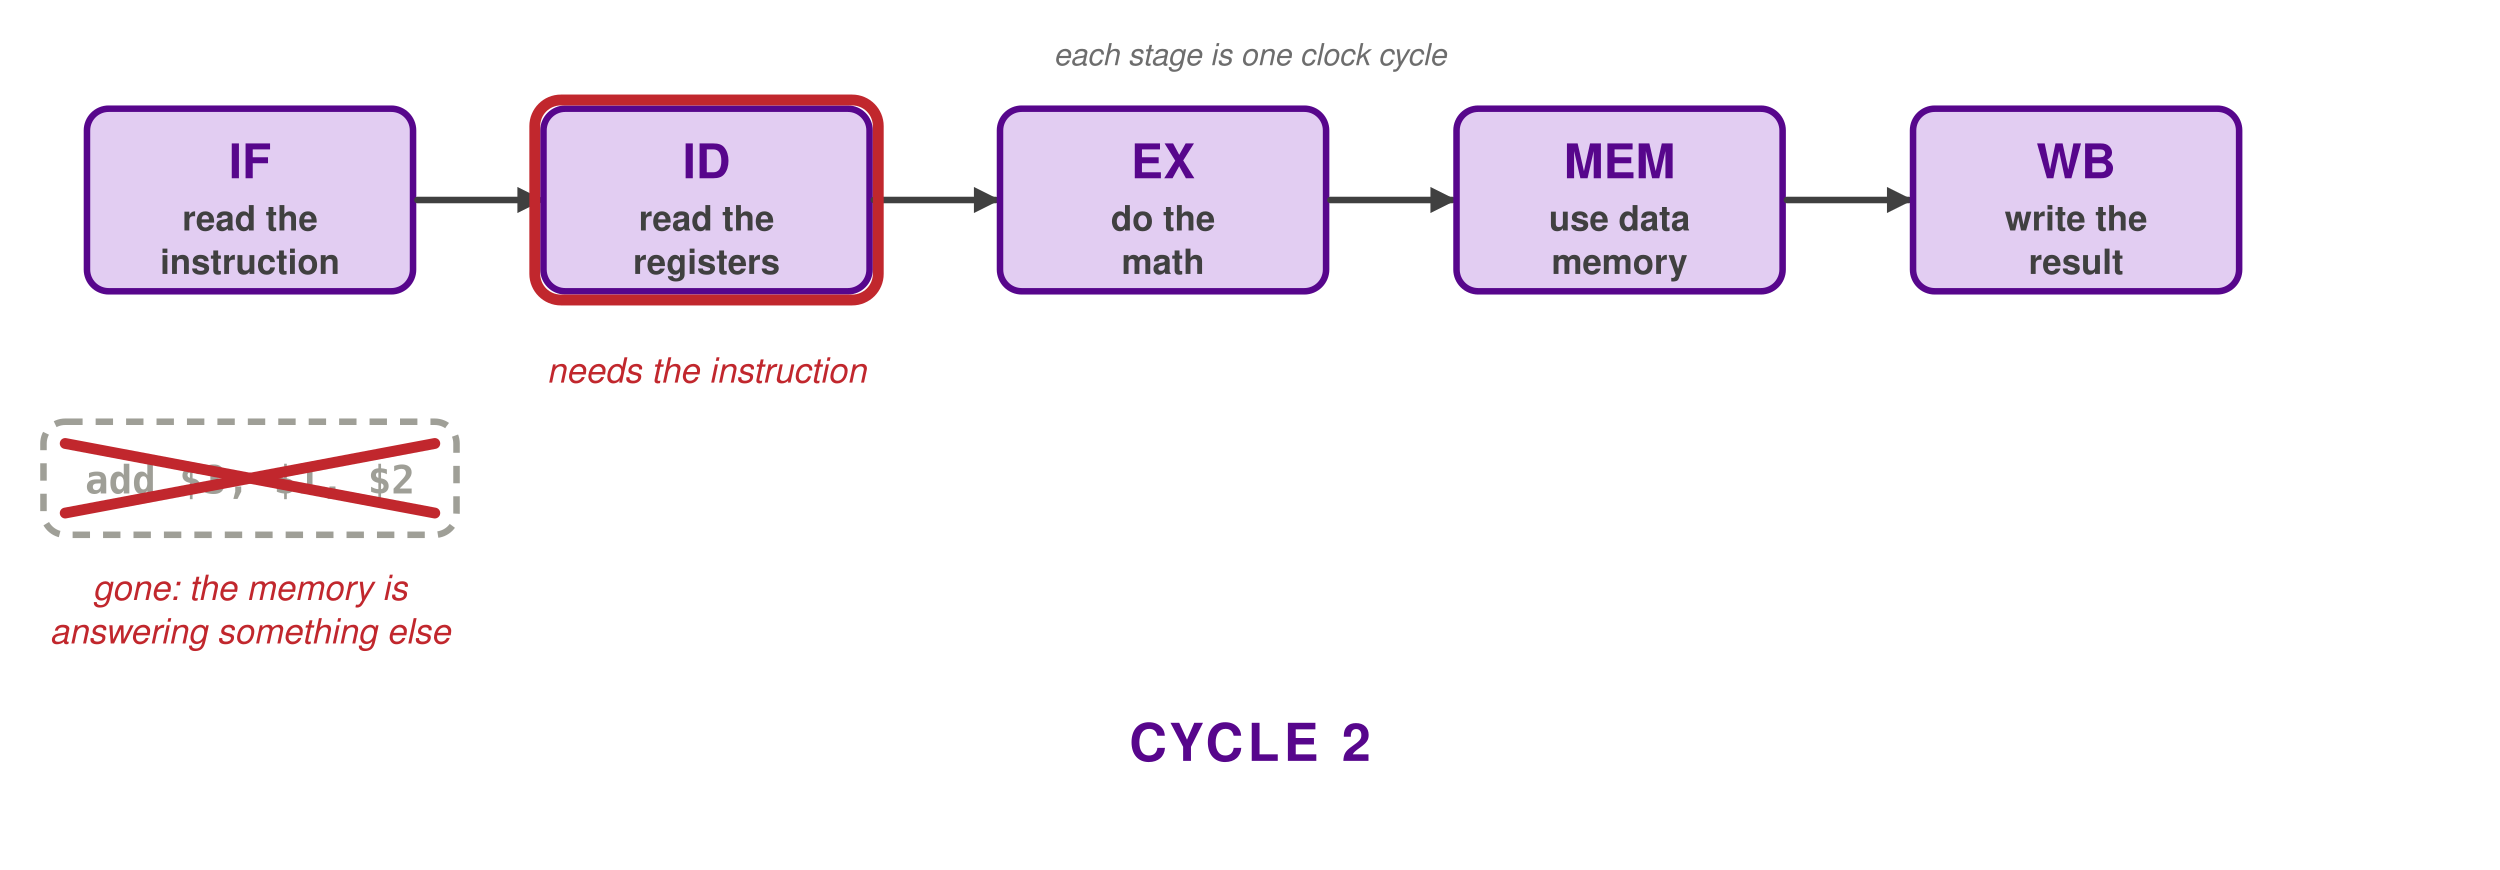
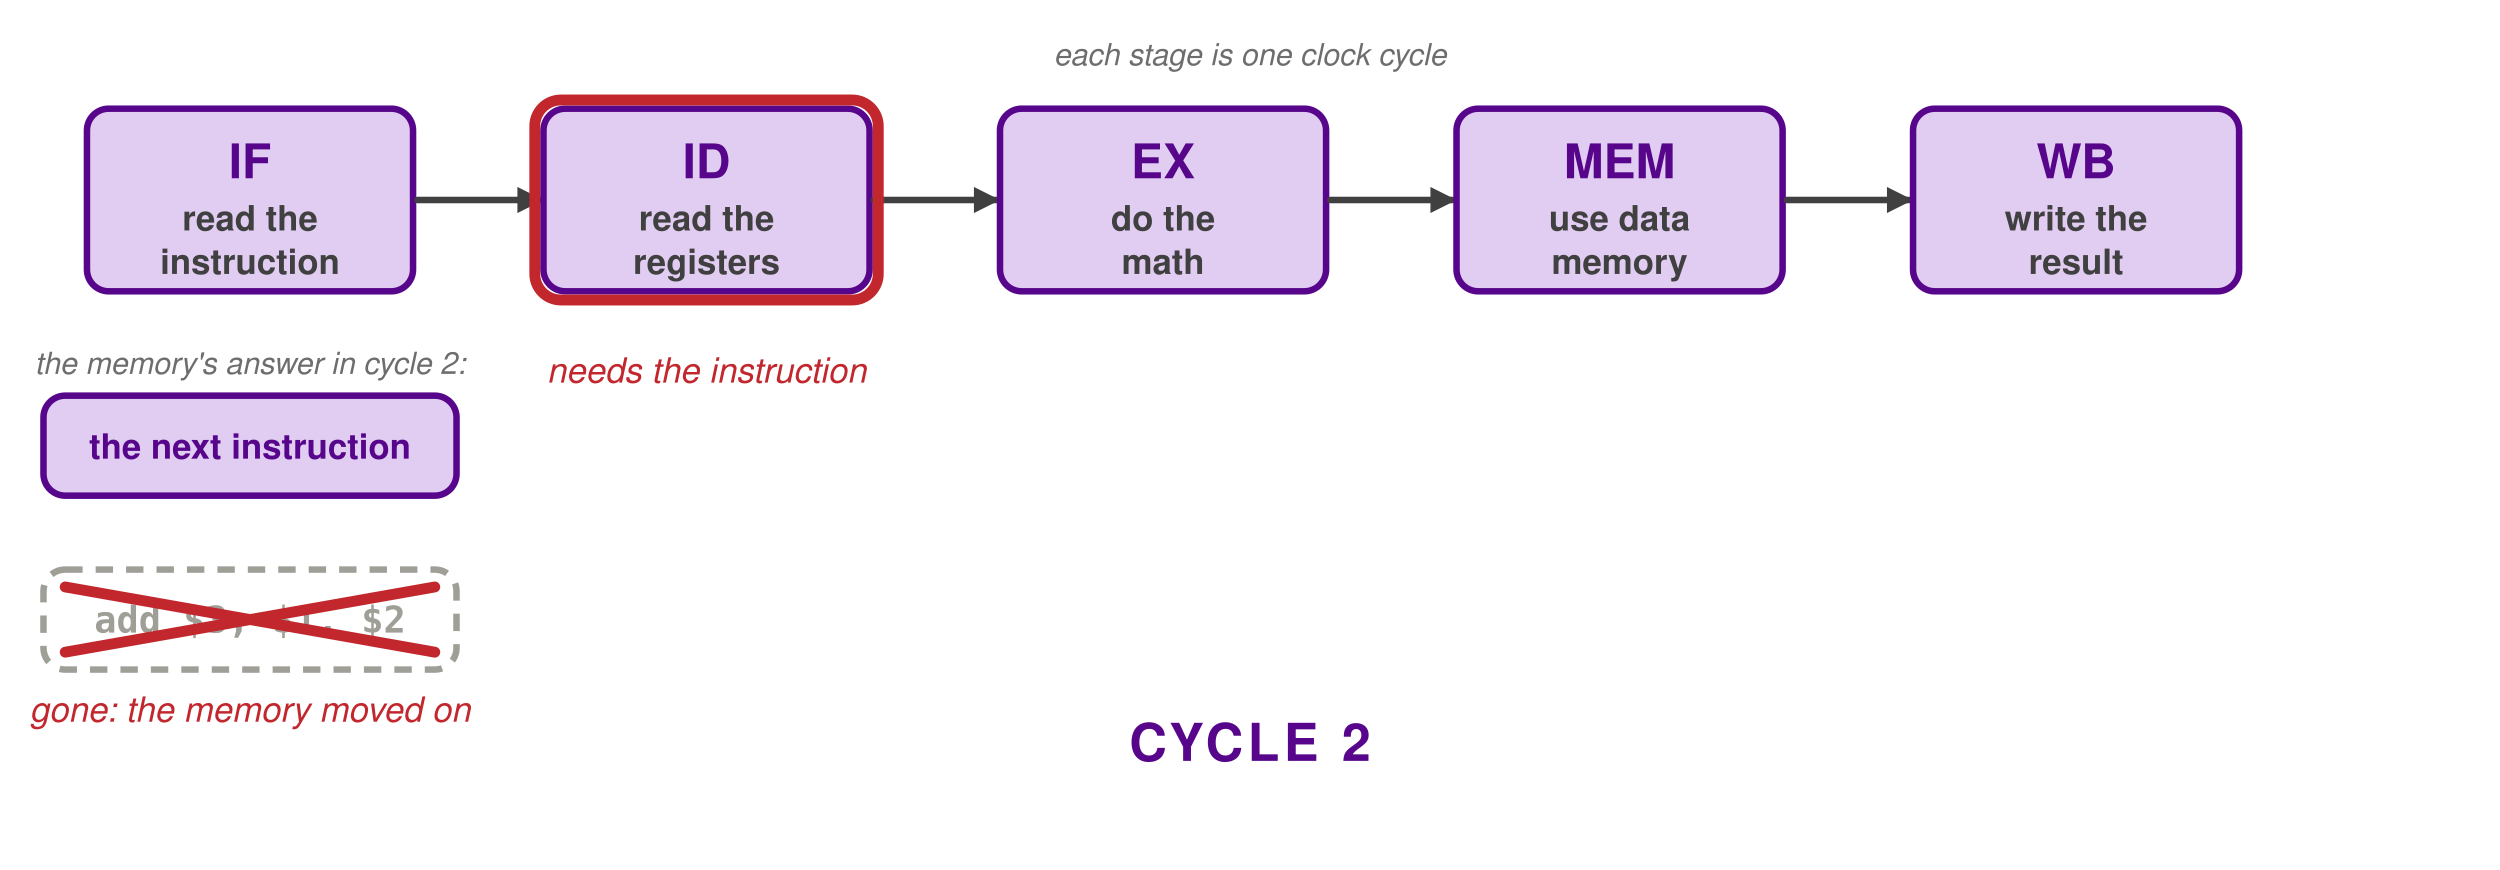
<svg xmlns="http://www.w3.org/2000/svg" viewBox="0 0 1150 400" font-family="Helvetica, Arial, sans-serif">
  <defs>
    <marker id="a" markerUnits="userSpaceOnUse" markerWidth="12" markerHeight="12" refX="10" refY="6" orient="auto">
      <path d="M0,0 L12,6 L0,12 z" fill="#404040" />
    </marker>
    <marker id="r" markerUnits="userSpaceOnUse" markerWidth="12" markerHeight="12" refX="10" refY="6" orient="auto">
      <path d="M0,0 L12,6 L0,12 z" fill="#c8202f" />
    </marker>
  </defs>
  <rect x="40" y="50" width="150" height="84" rx="10" fill="#e2cdf2" stroke="#57068c" stroke-width="3" />
  <text x="115" y="82" fill="#57068c" font-size="22" font-weight="700" text-anchor="middle">IF</text>
  <text x="115" y="106" fill="#404040" font-size="16" font-weight="600" text-anchor="middle">read the</text>
  <text x="115" y="126" fill="#404040" font-size="16" font-weight="600" text-anchor="middle">instruction</text>
  <polyline points="192,92 248,92" fill="none" stroke="#404040" stroke-width="3" marker-end="url(#a)" stroke-linejoin="round" stroke-linecap="round" />
  <rect x="250" y="50" width="150" height="84" rx="10" fill="#e2cdf2" stroke="#57068c" stroke-width="3" />
  <text x="325" y="82" fill="#57068c" font-size="22" font-weight="700" text-anchor="middle">ID</text>
  <text x="325" y="106" fill="#404040" font-size="16" font-weight="600" text-anchor="middle">read the</text>
  <text x="325" y="126" fill="#404040" font-size="16" font-weight="600" text-anchor="middle">registers</text>
  <polyline points="402,92 458,92" fill="none" stroke="#404040" stroke-width="3" marker-end="url(#a)" stroke-linejoin="round" stroke-linecap="round" />
  <rect x="460" y="50" width="150" height="84" rx="10" fill="#e2cdf2" stroke="#57068c" stroke-width="3" />
  <text x="535" y="82" fill="#57068c" font-size="22" font-weight="700" text-anchor="middle">EX</text>
  <text x="535" y="106" fill="#404040" font-size="16" font-weight="600" text-anchor="middle">do the</text>
  <text x="535" y="126" fill="#404040" font-size="16" font-weight="600" text-anchor="middle">math</text>
  <polyline points="612,92 668,92" fill="none" stroke="#404040" stroke-width="3" marker-end="url(#a)" stroke-linejoin="round" stroke-linecap="round" />
  <rect x="670" y="50" width="150" height="84" rx="10" fill="#e2cdf2" stroke="#57068c" stroke-width="3" />
  <text x="745" y="82" fill="#57068c" font-size="22" font-weight="700" text-anchor="middle">MEM</text>
  <text x="745" y="106" fill="#404040" font-size="16" font-weight="600" text-anchor="middle">use data</text>
  <text x="745" y="126" fill="#404040" font-size="16" font-weight="600" text-anchor="middle">memory</text>
  <polyline points="822,92 878,92" fill="none" stroke="#404040" stroke-width="3" marker-end="url(#a)" stroke-linejoin="round" stroke-linecap="round" />
  <rect x="880" y="50" width="150" height="84" rx="10" fill="#e2cdf2" stroke="#57068c" stroke-width="3" />
  <text x="955" y="82" fill="#57068c" font-size="22" font-weight="700" text-anchor="middle">WB</text>
  <text x="955" y="106" fill="#404040" font-size="16" font-weight="600" text-anchor="middle">write the</text>
  <text x="955" y="126" fill="#404040" font-size="16" font-weight="600" text-anchor="middle">result</text>
  <text x="575" y="30" fill="#6d6d6d" font-size="14" font-weight="400" text-anchor="middle" font-style="italic">each stage is one clock cycle</text>
  <rect x="246" y="46" width="158" height="92" rx="12" fill="none" stroke="#c1272d" stroke-width="5" />
-   <rect x="20" y="194" width="190" height="52" rx="10" fill="none" stroke="#9f9f97" stroke-width="3" stroke-dasharray="8 6" />
-   <text x="115" y="227" fill="#9f9f97" font-size="18" font-weight="700" text-anchor="middle" font-family="ui-monospace, Menlo, Consolas, monospace">add $3, $1, $2</text>
-   <line x1="30" y1="204" x2="200" y2="236" stroke="#c1272d" stroke-width="5" stroke-linecap="round" />
-   <line x1="200" y1="204" x2="30" y2="236" stroke="#c1272d" stroke-width="5" stroke-linecap="round" />
-   <text x="115" y="276" fill="#c1272d" font-size="16" font-style="italic" text-anchor="middle">gone: the memory is</text>
-   <text x="115" y="296" fill="#c1272d" font-size="16" font-style="italic" text-anchor="middle">answering something else</text>
+   <text x="115" y="172" fill="#6d6d6d" font-size="14" font-style="italic" text-anchor="middle">the memory's answer in cycle 2:</text>
+   <rect x="20" y="182" width="190" height="46" rx="10" fill="#e2cdf2" stroke="#57068c" stroke-width="3" />
+   <text x="115" y="211" fill="#57068c" font-size="16" font-weight="700" text-anchor="middle">the next instruction</text>
+   <rect x="20" y="262" width="190" height="46" rx="10" fill="none" stroke="#9f9f97" stroke-width="3" stroke-dasharray="8 6" />
+   <text x="115" y="291" fill="#9f9f97" font-size="17" font-weight="700" text-anchor="middle" font-family="ui-monospace, Menlo, Consolas, monospace">add $3, $1, $2</text>
+   <line x1="30" y1="270" x2="200" y2="300" stroke="#c1272d" stroke-width="5" stroke-linecap="round" />
+   <line x1="200" y1="270" x2="30" y2="300" stroke="#c1272d" stroke-width="5" stroke-linecap="round" />
+   <text x="115" y="332" fill="#c1272d" font-size="16" font-style="italic" text-anchor="middle">gone: the memory moved on</text>
  <text x="325" y="176" fill="#c1272d" font-size="16" font-style="italic" text-anchor="middle">needs the instruction</text>
  <text x="575" y="350" fill="#57068c" font-size="24" font-weight="700" text-anchor="middle" letter-spacing="2">CYCLE 2</text>
</svg>
